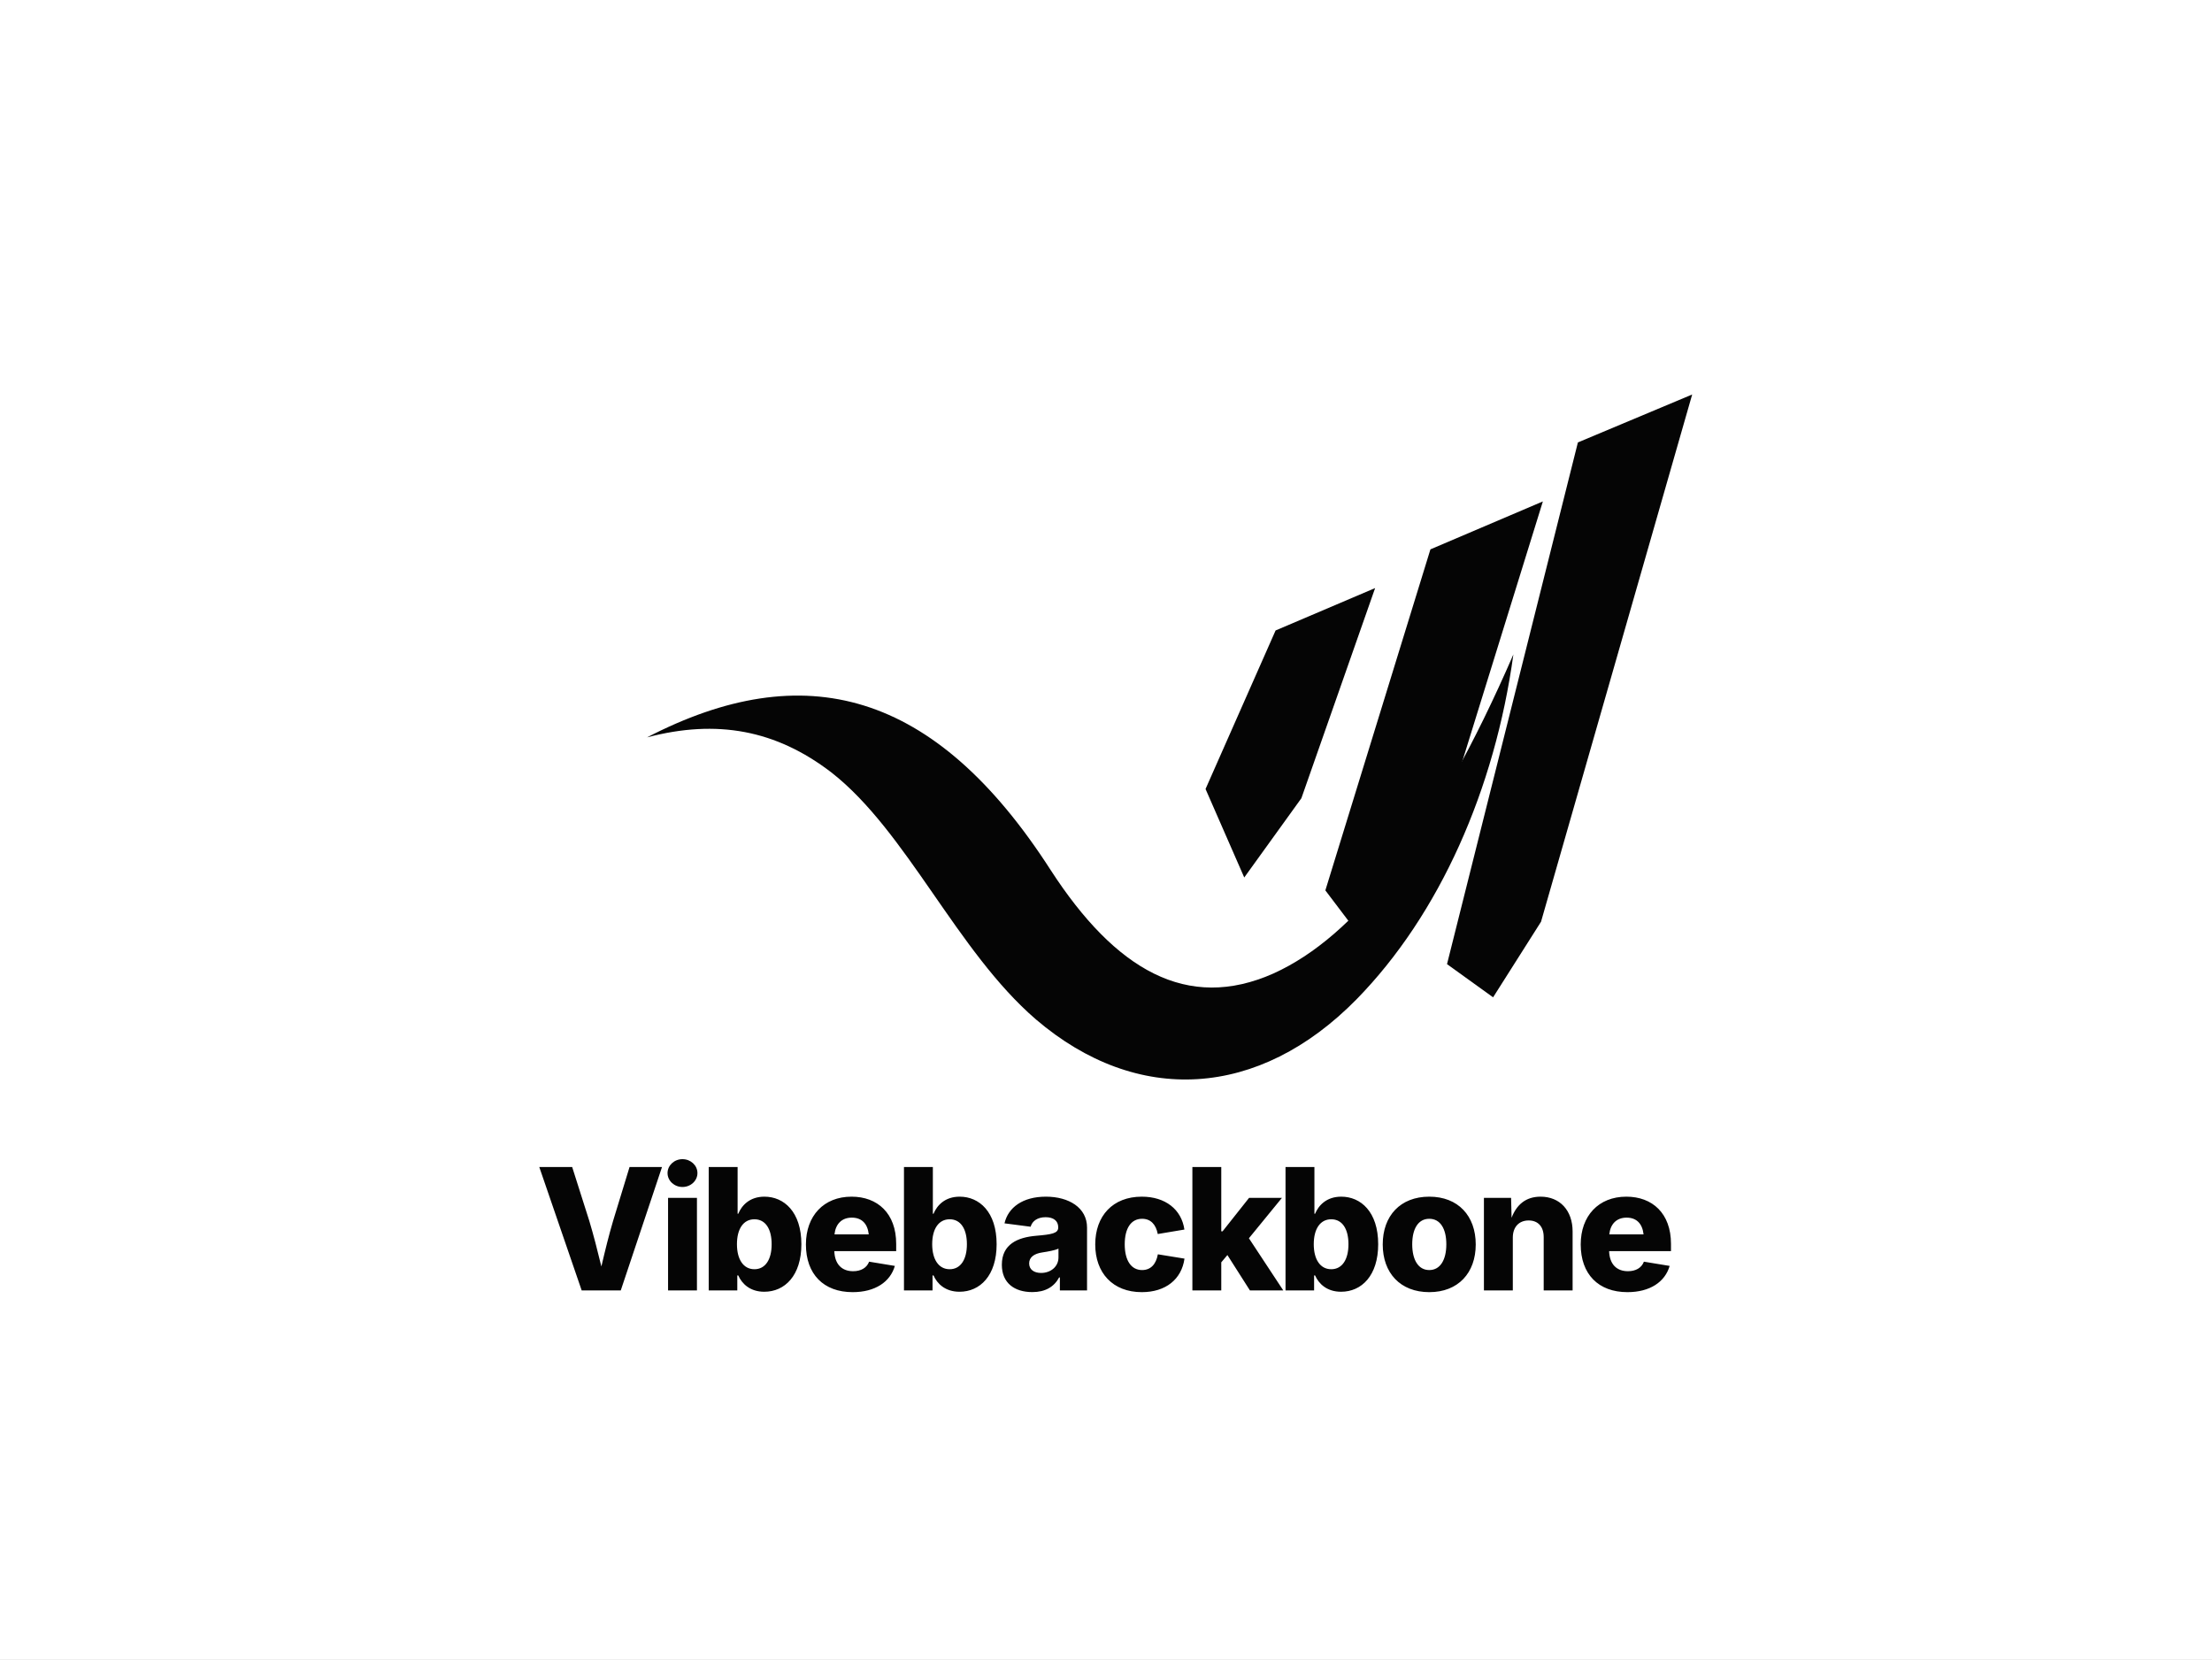
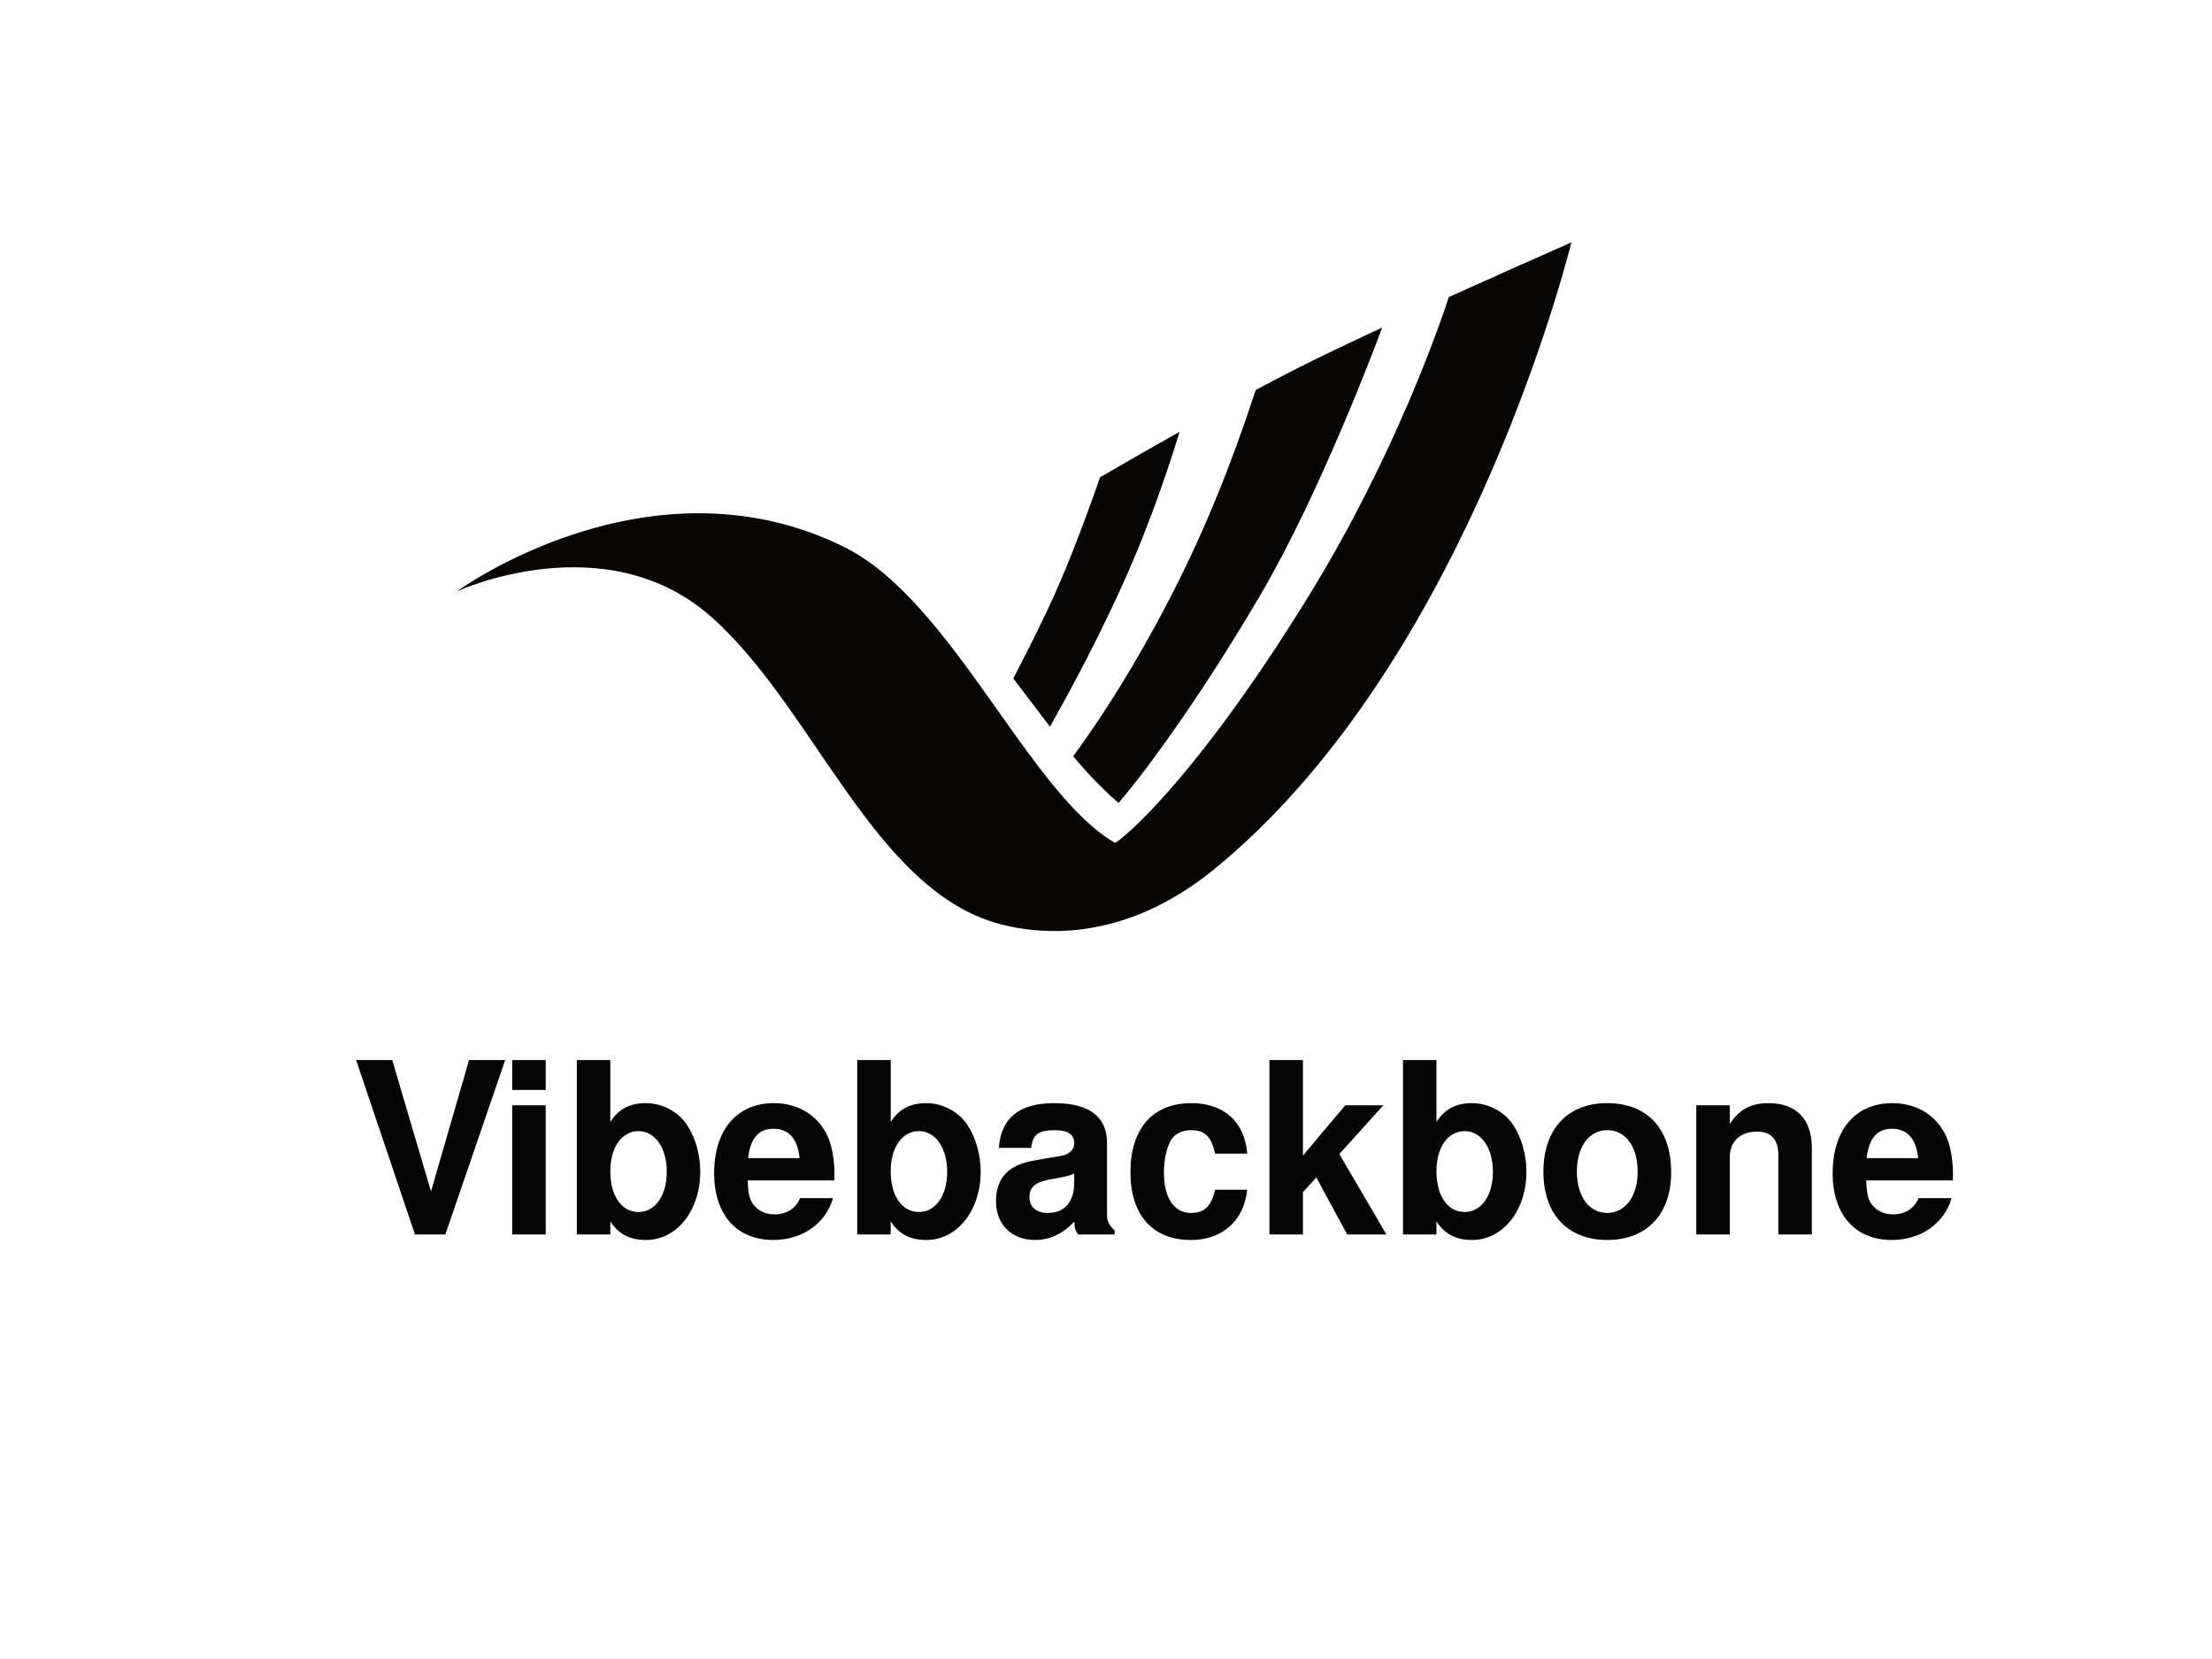
- <svg xmlns="http://www.w3.org/2000/svg" width="1200" height="900" viewBox="0 0 1200 900" fill="none" role="img" aria-labelledby="title desc">
-   <rect width="1200" height="900" fill="#FFFFFF" />
-   <g id="symbol" transform="translate(0,-10)" fill="#050505">
-     <path d="M351 410              C436 366 507 384 570 482              C605 536 644 559 691 538              C735 518 778 464 821 365              C811 438 781 506 736 552              C683 606 617 610 562 563              C519 526 492 461 451 429              C421 406 389 400 351 410Z" />
-     <path d="M654 438 L692 352 L746 329 L706 443 L675 486 Z" />
-     <path d="M719 493 L776 308 L837 282 L775 482 L744 526 Z" />
-     <path d="M785 533 L856 250 L918 224 L836 510 L810 551 Z" />
+ <svg xmlns="http://www.w3.org/2000/svg" width="100%" height="100%" viewBox="0 0 5000 3750" version="1.1" xml:space="preserve" style="fill-rule:evenodd;clip-rule:evenodd;stroke-linejoin:round;stroke-miterlimit:2;">
+   <rect x="0" y="0" width="5000" height="3750" style="fill:#fff;" />
+   <g id="symbol" />
+   <g id="wordmark">
+     <text x="791.974px" y="2790.43px" style="font-family:'Helvetica-Bold', 'Helvetica';font-weight:700;font-size:540.814px;fill:#050505;">V<tspan x="1121.554px 1250.177px 1558.895px 1838.038px 2146.756px 2425.898px 2705.041px 2984.184px 3292.902px 3601.62px 3910.339px " y="2790.43px 2790.43px 2790.43px 2790.43px 2790.43px 2790.43px 2790.43px 2790.43px 2790.43px 2790.43px 2790.43px ">ibebackbone</tspan>
+     </text>
  </g>
-   <g id="wordmark" fill="#050505">
-     <text x="600" y="700" text-anchor="middle" font-family="Inter, Avenir Next, Helvetica Neue, Arial, sans-serif" font-size="92" font-weight="800" letter-spacing="-4">Vibebackbone</text>
-   </g>
+   <path d="M2290.494,1533.659c6.366,-13.291 67.101,-127.35 106.258,-219.38c42.711,-100.382 77.838,-200.75 89.685,-235.386c49.03,-28.539 111.916,-64.759 179.754,-102.87c-16.012,53.301 -61.57,197.184 -128.436,344.801c-74.078,163.54 -145.277,286.811 -164.365,321.777c-31.151,-40.709 -62.46,-81.962 -82.895,-108.943Zm135.269,175.782c29.212,-39.559 120.485,-165.984 223.682,-366.937c105.2,-204.855 164.162,-386.893 188.986,-460.999c31.828,-16.971 63.167,-33.349 93.178,-48.588c50.501,-25.643 117.986,-57.817 192.734,-92.492c-13.817,37.283 -139.747,373.273 -275.031,603.914c-146.772,250.227 -275.586,419.114 -321.111,470.585c-22.134,-19.053 -59.498,-53.97 -102.437,-105.482Zm1126.283,-1161.555c-27.034,106.067 -261.363,972.529 -808.547,1417.73c-178.214,144.999 -354.269,156.682 -482.03,123.447c-284.888,-74.11 -419.937,-486.49 -652.504,-693.653c-240.14,-213.908 -576.085,-58.784 -576.085,-58.784c0,0 435.216,-318.318 875.884,-99.933c242.784,120.318 417.463,556.631 611.355,668.321c4.245,2.445 173.879,-127.99 440.881,-562.51c191.874,-312.256 294.314,-610.974 313.937,-670.991c96.584,-43.698 194.641,-87.265 277.109,-123.627Z" style="fill:#080605;" />
</svg>
